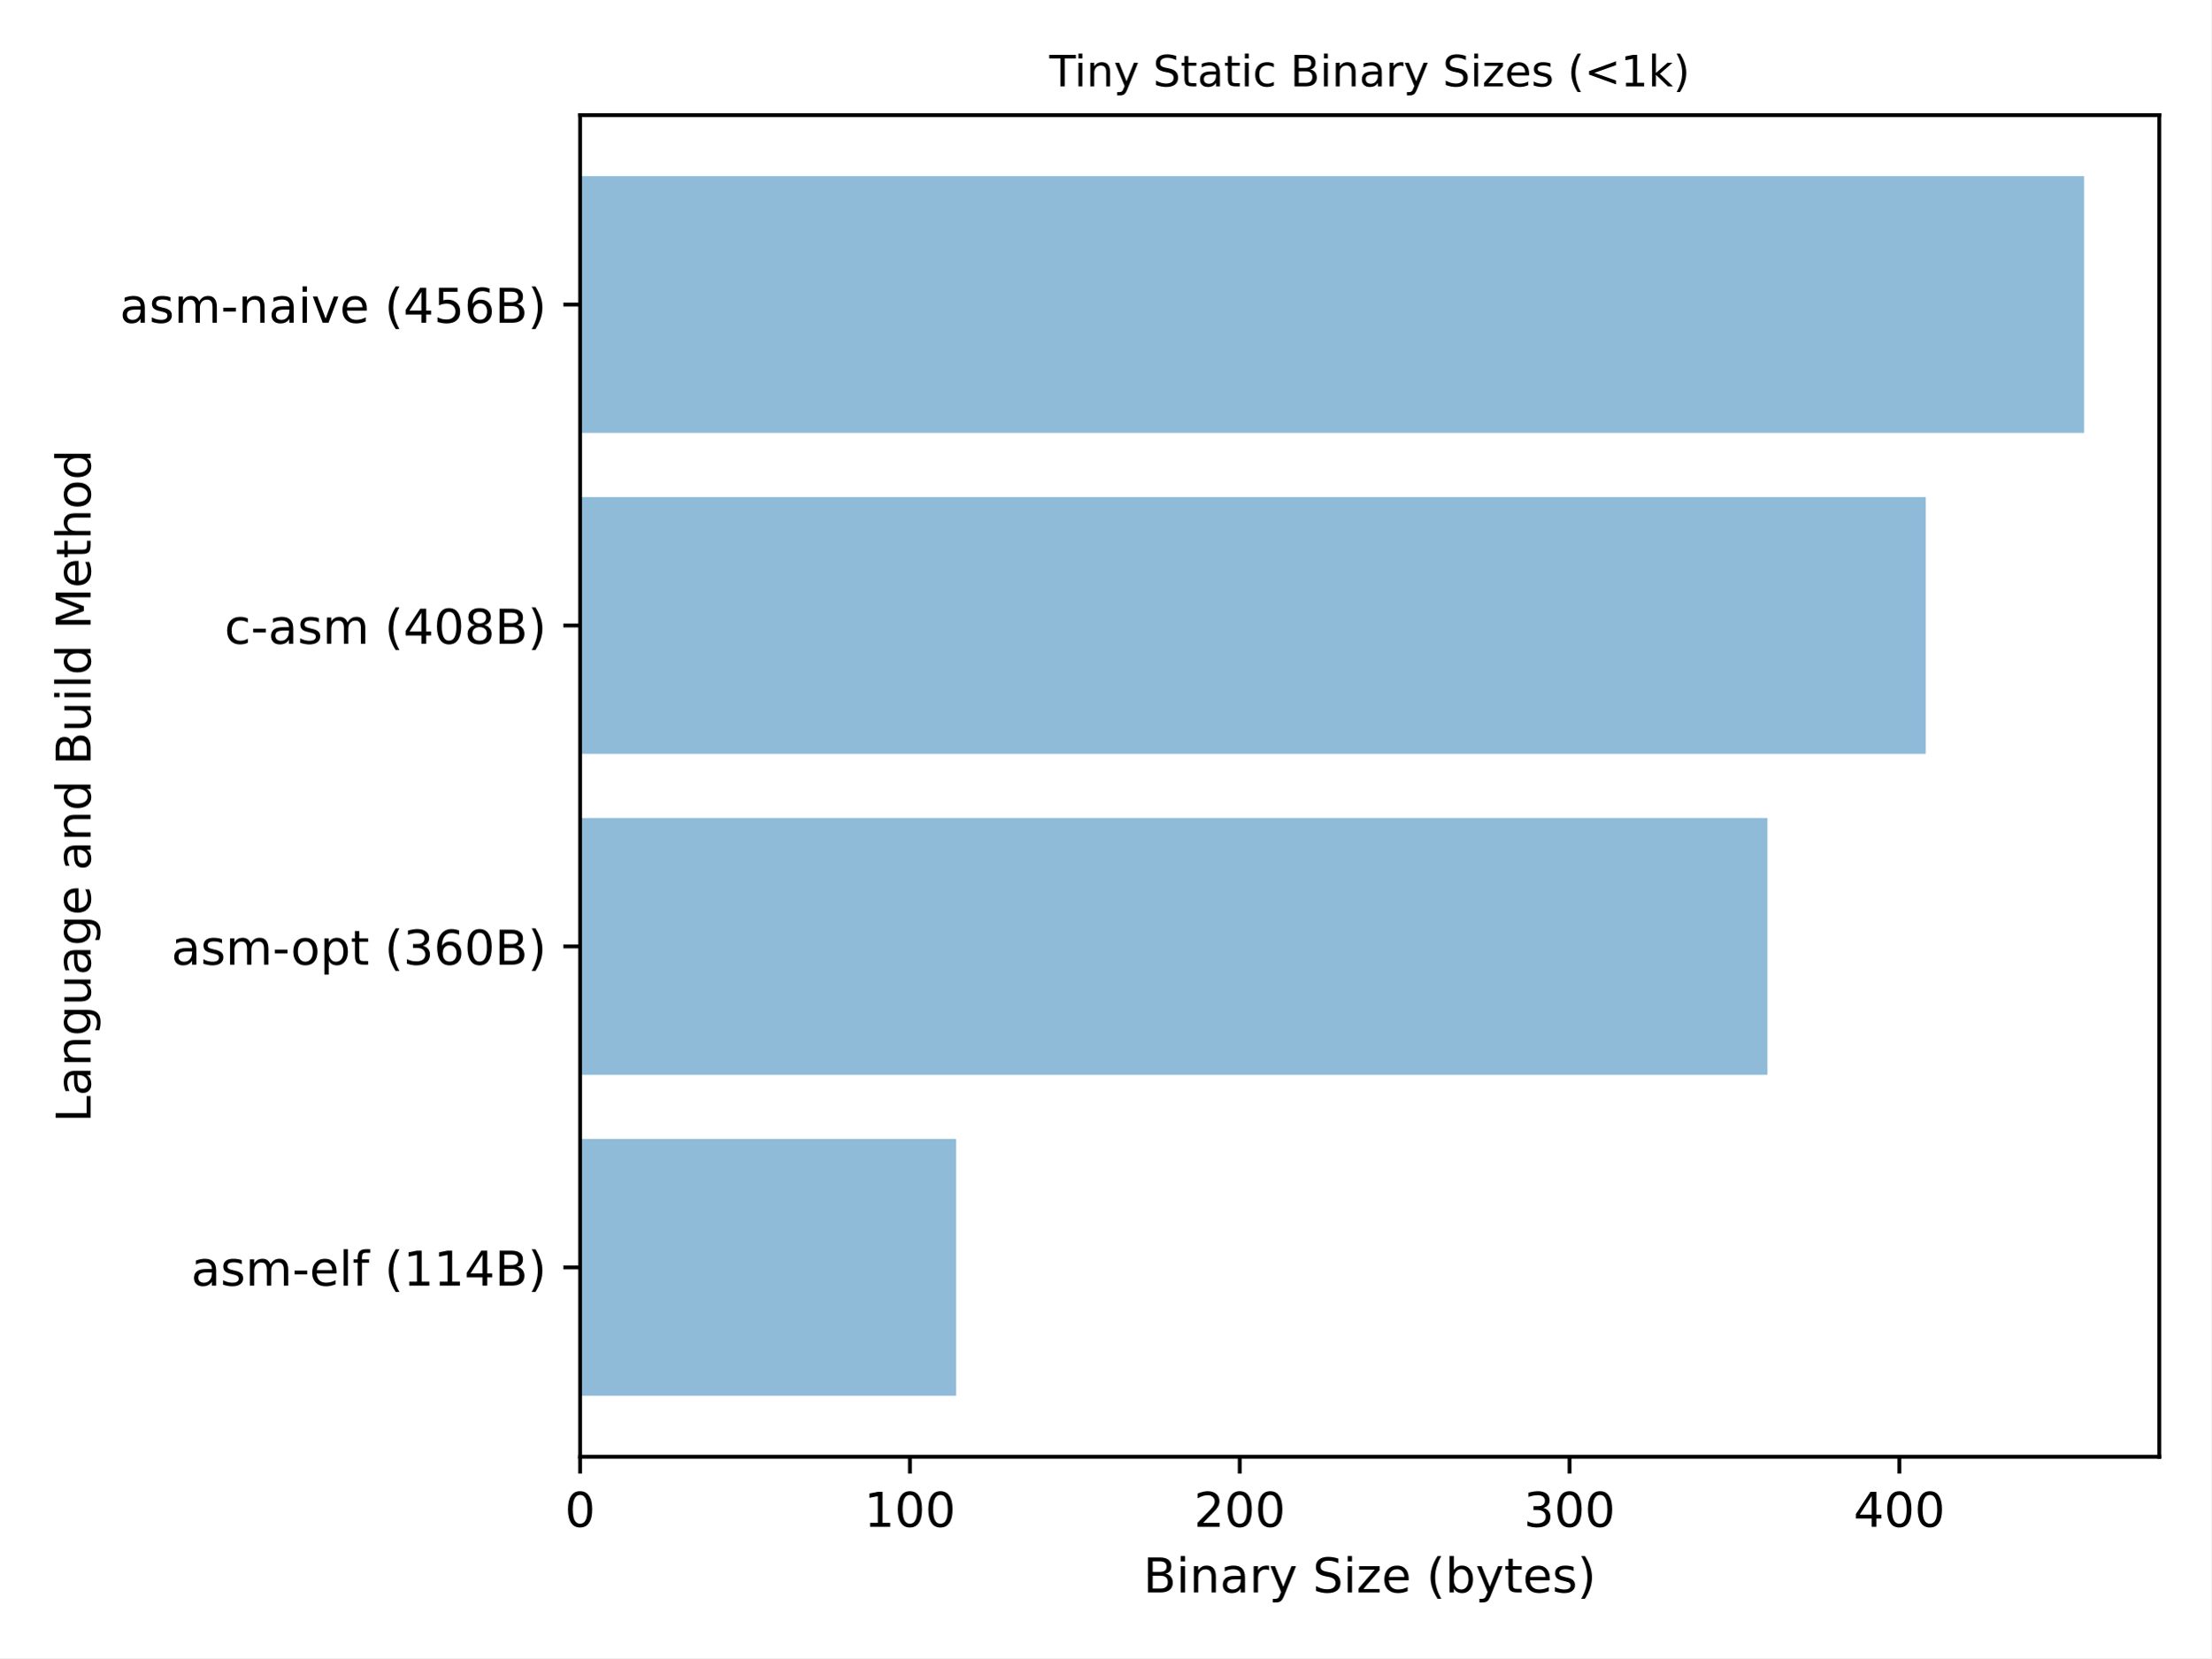
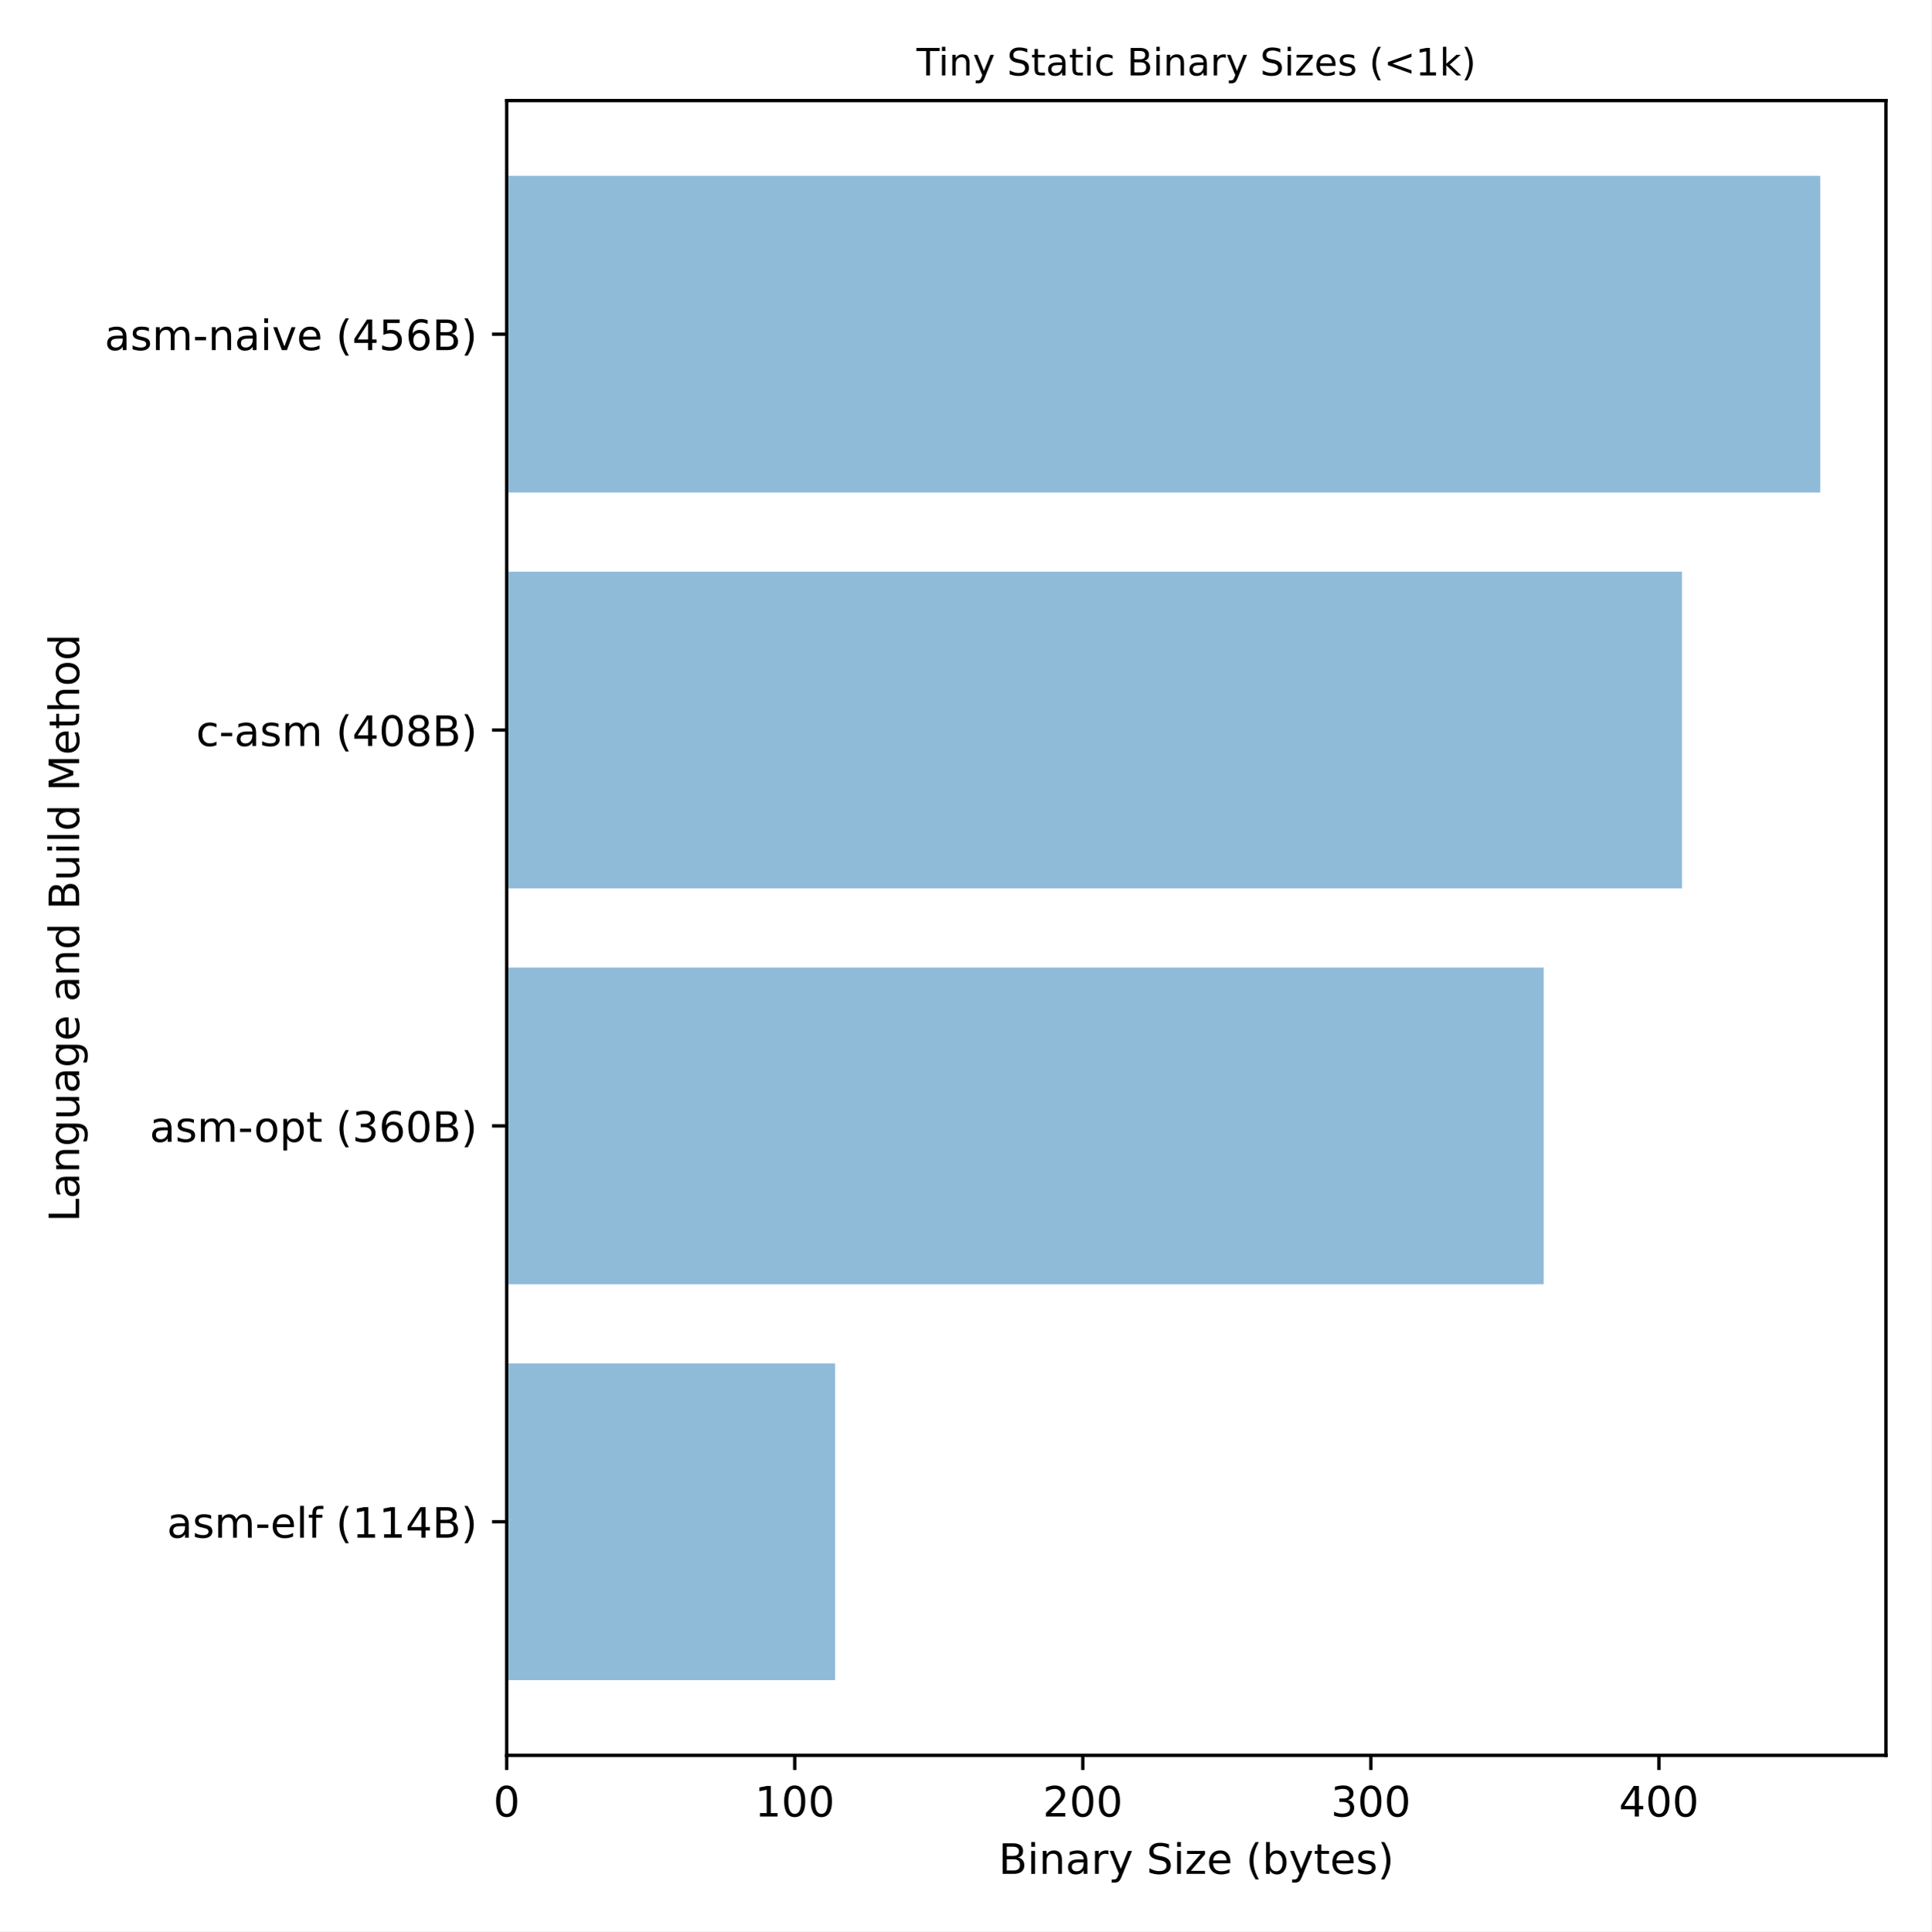
- <svg xmlns="http://www.w3.org/2000/svg" xmlns:xlink="http://www.w3.org/1999/xlink" height="345.6pt" viewBox="0 0 460.8 345.6" width="460.8pt">
+ <svg xmlns="http://www.w3.org/2000/svg" xmlns:xlink="http://www.w3.org/1999/xlink" height="460.8pt" viewBox="0 0 460.8 460.8" width="460.8pt">
  <defs>
    <style>*{stroke-linecap:butt;stroke-linejoin:round}</style>
  </defs>
  <g id="figure_1">
    <g id="patch_1">
-       <path d="M0 345.6H460.8V0H0z" style="fill:#fff" />
+       <path d="M0 460.8H460.8V0H0z" style="fill:#fff" />
    </g>
    <g id="axes_1">
      <g id="patch_2">
-         <path d="M120.89 303.64H450V24H120.89z" style="fill:#fff" />
+         <path d="M120.89 418.84H450V24H120.89z" style="fill:#fff" />
      </g>
      <g id="patch_3">
-         <path clip-path="url(#p40de711ec8)" d="M120.89 290.929h78.36V237.409H120.89z" style="fill:#1f77b4;opacity:.5" />
+         <path clip-path="url(#p2f01cd6936)" d="M120.89 400.893h78.36V325.325H120.89z" style="fill:#1f77b4;opacity:.5" />
      </g>
      <g id="patch_4">
-         <path clip-path="url(#p40de711ec8)" d="M120.89 224.03H368.341V170.51H120.89z" style="fill:#1f77b4;opacity:.5" />
+         <path clip-path="url(#p2f01cd6936)" d="M120.89 306.433H368.341V230.866H120.89z" style="fill:#1f77b4;opacity:.5" />
      </g>
      <g id="patch_5">
-         <path clip-path="url(#p40de711ec8)" d="M120.89 157.13H401.335V103.61H120.89z" style="fill:#1f77b4;opacity:.5" />
+         <path clip-path="url(#p2f01cd6936)" d="M120.89 211.974H401.335V136.407H120.89z" style="fill:#1f77b4;opacity:.5" />
      </g>
      <g id="patch_6">
-         <path clip-path="url(#p40de711ec8)" d="M120.89 90.231H434.328V36.711H120.89z" style="fill:#1f77b4;opacity:.5" />
+         <path clip-path="url(#p2f01cd6936)" d="M120.89 117.515H434.328V41.947H120.89z" style="fill:#1f77b4;opacity:.5" />
      </g>
      <g id="matplotlib.axis_1">
        <g id="xtick_1">
          <g id="line2d_1">
            <defs>
-               <path d="M0 0V3.5" id="ma646acfb60" style="stroke:#000;stroke-width:.8" />
+               <path d="M0 0V3.5" id="m3f15c30512" style="stroke:#000;stroke-width:.8" />
            </defs>
            <g>
-               <use style="stroke:#000;stroke-width:.8" x="120.89" xlink:href="#ma646acfb60" y="303.64" />
+               <use style="stroke:#000;stroke-width:.8" x="120.89" xlink:href="#m3f15c30512" y="418.84" />
            </g>
          </g>
          <g id="text_1">
-             <g transform="translate(117.7087 318.2384)scale(0.1 -0.1)">
+             <g transform="translate(117.7087 433.4384)scale(0.1 -0.1)">
              <defs>
                <path d="M31.781 66.406q-7.609.0-11.453-7.5Q16.5 51.422 16.5 36.375q0-14.984 3.828-22.484 3.844-7.5 11.453-7.5 7.672.0 11.5 7.5 3.844 7.5 3.844 22.484.0 15.047-3.844 22.531-3.828 7.5-11.5 7.5zm0 7.812q12.266.0 18.734-9.703 6.469-9.688 6.469-28.141.0-18.406-6.469-28.109-6.469-9.688-18.734-9.688-12.25.0-18.719 9.688Q6.594 17.969 6.594 36.375q0 18.453 6.469 28.141 6.469 9.703 18.719 9.703z" id="DejaVuSans-48" />
              </defs>
              <use xlink:href="#DejaVuSans-48" />
            </g>
          </g>
        </g>
        <g id="xtick_2">
          <g id="line2d_2">
            <g>
-               <use style="stroke:#000;stroke-width:.8" x="189.626" xlink:href="#ma646acfb60" y="303.64" />
+               <use style="stroke:#000;stroke-width:.8" x="189.626" xlink:href="#m3f15c30512" y="418.84" />
            </g>
          </g>
          <g id="text_2">
-             <g transform="translate(180.0827 318.2384)scale(0.1 -0.1)">
+             <g transform="translate(180.0827 433.4384)scale(0.1 -0.1)">
              <defs>
                <path d="M12.406 8.297H28.516v55.625L10.984 60.406v8.984l17.438 3.516H38.281V8.297H54.391V0H12.406z" id="DejaVuSans-49" />
              </defs>
              <use xlink:href="#DejaVuSans-49" />
              <use x="63.623" xlink:href="#DejaVuSans-48" />
              <use x="127.246" xlink:href="#DejaVuSans-48" />
            </g>
          </g>
        </g>
        <g id="xtick_3">
          <g id="line2d_3">
            <g>
-               <use style="stroke:#000;stroke-width:.8" x="258.363" xlink:href="#ma646acfb60" y="303.64" />
+               <use style="stroke:#000;stroke-width:.8" x="258.363" xlink:href="#m3f15c30512" y="418.84" />
            </g>
          </g>
          <g id="text_3">
-             <g transform="translate(248.8191 318.2384)scale(0.1 -0.1)">
+             <g transform="translate(248.8191 433.4384)scale(0.1 -0.1)">
              <defs>
                <path d="M19.188 8.297H53.609V0H7.328V8.297Q12.938 14.109 22.625 23.891 32.328 33.688 34.812 36.531q4.734 5.312 6.609 9 1.891 3.688 1.891 7.25.0 5.812-4.078 9.469-4.078 3.672-10.625 3.672-4.641.0-9.797-1.609-5.141-1.609-11-4.891v9.969Q13.766 71.781 18.938 73q5.188 1.219 9.484 1.219 11.328.0 18.062-5.672 6.734-5.656 6.734-15.125.0-4.5-1.688-8.531-1.672-4.016-6.125-9.484-1.219-1.422-7.766-8.188Q31.109 20.453 19.188 8.297z" id="DejaVuSans-50" />
              </defs>
              <use xlink:href="#DejaVuSans-50" />
              <use x="63.623" xlink:href="#DejaVuSans-48" />
              <use x="127.246" xlink:href="#DejaVuSans-48" />
            </g>
          </g>
        </g>
        <g id="xtick_4">
          <g id="line2d_4">
            <g>
-               <use style="stroke:#000;stroke-width:.8" x="327.099" xlink:href="#ma646acfb60" y="303.64" />
+               <use style="stroke:#000;stroke-width:.8" x="327.099" xlink:href="#m3f15c30512" y="418.84" />
            </g>
          </g>
          <g id="text_4">
-             <g transform="translate(317.5555 318.2384)scale(0.1 -0.1)">
+             <g transform="translate(317.5555 433.4384)scale(0.1 -0.1)">
              <defs>
                <path d="M40.578 39.312Q47.656 37.797 51.625 33q3.984-4.781 3.984-11.812.0-10.781-7.422-16.703-7.422-5.906-21.094-5.906-4.578.0-9.438.906T7.625 2.203V11.719q4.094-2.391 8.969-3.609 4.891-1.219 10.219-1.219 9.266.0 14.125 3.656T45.797 21.188q0 6.453-4.516 10.078-4.516 3.641-12.562 3.641h-8.5v8.109h8.891q7.266.0 11.125 2.906t3.859 8.375q0 5.609-3.984 8.609-3.969 3.016-11.391 3.016-4.062.0-8.703-.891Q15.375 64.156 9.812 62.312v8.781q5.625 1.562 10.531 2.344t9.25.781q11.234.0 17.766-5.109 6.547-5.094 6.547-13.781.0-6.062-3.469-10.234T40.578 39.312z" id="DejaVuSans-51" />
              </defs>
              <use xlink:href="#DejaVuSans-51" />
              <use x="63.623" xlink:href="#DejaVuSans-48" />
              <use x="127.246" xlink:href="#DejaVuSans-48" />
            </g>
          </g>
        </g>
        <g id="xtick_5">
          <g id="line2d_5">
            <g>
-               <use style="stroke:#000;stroke-width:.8" x="395.836" xlink:href="#ma646acfb60" y="303.64" />
+               <use style="stroke:#000;stroke-width:.8" x="395.836" xlink:href="#m3f15c30512" y="418.84" />
            </g>
          </g>
          <g id="text_5">
-             <g transform="translate(386.2919 318.2384)scale(0.1 -0.1)">
+             <g transform="translate(386.2919 433.4384)scale(0.1 -0.1)">
              <defs>
                <path d="M37.797 64.312 12.891 25.391h24.906zm-2.594 8.594h12.406V25.391h10.406V17.188H47.609V0h-9.812V17.188H4.891v9.516z" id="DejaVuSans-52" />
              </defs>
              <use xlink:href="#DejaVuSans-52" />
              <use x="63.623" xlink:href="#DejaVuSans-48" />
              <use x="127.246" xlink:href="#DejaVuSans-48" />
            </g>
          </g>
        </g>
        <g id="text_6">
-           <g transform="translate(238.2591 331.9166)scale(0.1 -0.1)">
+           <g transform="translate(238.2591 447.1166)scale(0.1 -0.1)">
            <defs>
              <path d="M19.672 34.812V8.109H35.5q7.953.0 11.781 3.297Q51.125 14.703 51.125 21.484q0 6.844-3.844 10.078-3.828 3.25-11.781 3.25zm0 29.984V42.828H34.281q7.219.0 10.75 2.703Q48.578 48.25 48.578 53.812q0 5.516-3.547 8.25-3.531 2.734-10.75 2.734zM9.812 72.906H35.016q11.281.0 17.375-4.688Q58.5 63.531 58.5 54.891q0-6.703-3.125-10.656T46.188 39.312Q53.469 37.75 57.5 32.781q4.031-4.953 4.031-12.375.0-9.766-6.641-15.094Q48.25.0 35.984.0H9.812z" id="DejaVuSans-66" />
              <path d="M9.422 54.688H18.406V0H9.422zm0 21.297H18.406V64.594H9.422z" id="DejaVuSans-105" />
              <path d="M54.891 33.016V0H45.906V32.719q0 7.766-3.031 11.609Q39.844 48.188 33.797 48.188q-7.281.0-11.484-4.641-4.203-4.625-4.203-12.641V0H9.078V54.688h9.031v-8.5q3.234 4.938 7.594 7.375Q30.078 56 35.797 56q9.422.0 14.25-5.828 4.844-5.828 4.844-17.156z" id="DejaVuSans-110" />
              <path d="M34.281 27.484Q23.391 27.484 19.188 25t-4.203-8.5q0-4.781 3.156-7.594 3.156-2.797 8.562-2.797 7.484.0 12 5.297T43.219 25.484v2zm17.922 3.719V0H43.219V8.297q-3.078-4.969-7.672-7.344T24.312-1.422q-8.391.0-13.359 4.719Q6 8.016 6 15.922q0 9.219 6.172 13.906 6.188 4.688 18.438 4.688H43.219v.891q0 6.203-4.078 9.594T27.688 48.391q-4.688.0-9.141-1.125-4.438-1.125-8.531-3.375v8.312q4.922 1.906 9.562 2.844Q24.219 56 28.609 56q11.875.0 17.734-6.156 5.859-6.141 5.859-18.641z" id="DejaVuSans-97" />
              <path d="M41.109 46.297q-1.516.875-3.297 1.281Q36.031 48 33.891 48q-7.625.0-11.703-4.953T18.109 28.812V0H9.078V54.688h9.031v-8.5q2.844 4.984 7.375 7.391Q30.031 56 36.531 56q.922.0 2.047-.125 1.125-.109 2.484-.359z" id="DejaVuSans-114" />
              <path d="M32.172-5.078Q28.375-14.844 24.75-17.812q-3.609-2.984-9.656-2.984H7.906v7.516H13.188q3.703.0 5.75 1.766Q21-9.766 23.484-3.219L25.094.875 2.984 54.688H12.5L29.594 11.922 46.688 54.688h9.516z" id="DejaVuSans-121" />
              <path id="DejaVuSans-32" />
              <path d="M53.516 70.516v-9.625q-5.609 2.688-10.594 4-4.984 1.328-9.625 1.328-8.047.0-12.422-3.125T16.5 54.203q0-4.844 2.906-7.312 2.906-2.453 11.016-3.969L36.375 41.703q11.031-2.109 16.281-7.406t5.25-14.172q0-10.609-7.109-16.078-7.094-5.469-20.812-5.469Q24.812-1.422 18.969-.25 13.141.922 6.891 3.219V13.375q6-3.359 11.766-5.078Q24.422 6.594 29.984 6.594q8.438.0 13.031 3.312 4.594 3.328 4.594 9.484.0 5.359-3.297 8.391T33.5 32.328L27.484 33.5q-11.031 2.188-15.969 6.875Q6.594 45.062 6.594 53.422q0 9.672 6.812 15.234t18.766 5.562q5.141.0 10.453-.938 5.328-.922 10.891-2.766z" id="DejaVuSans-83" />
              <path d="M5.516 54.688H48.188V46.484L14.406 7.172H48.188V0H4.297V8.203l33.797 39.312H5.516z" id="DejaVuSans-122" />
              <path d="M56.203 29.594V25.203h-41.312q.594-9.281 5.594-14.141t13.938-4.859q5.172.0 10.031 1.266t9.656 3.812v-8.5Q49.266.734 44.188-.344T33.891-1.422q-13.094.0-20.734 7.609-7.641 7.625-7.641 20.625.0 13.422 7.25 21.297Q20.016 56 32.328 56q11.031.0 17.453-7.109 6.422-7.094 6.422-19.297zM47.219 32.234q-.094 7.359-4.125 11.75-4.031 4.406-10.672 4.406-7.516.0-12.031-4.25T15.188 32.172z" id="DejaVuSans-101" />
              <path d="M31 75.875q-6.531-11.219-9.719-22.219-3.172-10.984-3.172-22.266.0-11.266 3.203-22.328T31-13.188H23.188Q15.875-1.703 12.234 9.375T8.594 31.391q0 10.891 3.609 21.922 3.625 11.047 10.984 22.562z" id="DejaVuSans-40" />
              <path d="M48.688 27.297q0 9.906-4.078 15.547T33.406 48.484q-7.141.0-11.219-5.641T18.109 27.297 22.188 11.75 33.406 6.109q7.125.0 11.203 5.641T48.688 27.297zM18.109 46.391q2.844 4.875 7.156 7.234Q29.594 56 35.594 56q9.969.0 16.188-7.906 6.234-7.906 6.234-20.797T51.781 6.484q-6.219-7.906-16.188-7.906-6 0-10.328 2.375-4.312 2.375-7.156 7.25V0H9.078V75.984h9.031z" id="DejaVuSans-98" />
              <path d="M18.312 70.219V54.688h18.5V47.703h-18.5v-29.688q0-6.688 1.828-8.594t7.453-1.906H36.812V0H27.594Q17.188.0 13.234 3.875 9.281 7.766 9.281 18.016v29.688H2.688V54.688H9.281V70.219z" id="DejaVuSans-116" />
              <path d="M44.281 53.078v-8.5Q40.484 46.531 36.375 47.5q-4.094.984-8.5.984-6.688.0-10.031-2.047T14.5 40.281q0-3.125 2.391-4.906t9.625-3.391l3.078-.688Q39.156 29.25 43.188 25.516T47.219 15.094q0-7.625-6.031-12.078-6.031-4.438-16.578-4.438-4.391.0-9.156.859T5.422 2v9.281q4.984-2.594 9.812-3.891Q20.062 6.109 24.812 6.109q6.344.0 9.75 2.172 3.422 2.172 3.422 6.125.0 3.656-2.469 5.609-2.453 1.953-10.812 3.766l-3.125.734q-8.344 1.75-12.062 5.391Q5.812 33.547 5.812 39.891q0 7.719 5.469 11.906Q16.75 56 26.812 56q4.969.0 9.359-.734 4.406-.719 8.109-2.188z" id="DejaVuSans-115" />
              <path d="M8.016 75.875h7.812q7.312-11.516 10.953-22.562 3.641-11.031 3.641-21.922.0-10.938-3.641-22.016T15.828-13.188h-7.812Q14.5-2 17.703 9.062T20.906 31.391q0 11.281-3.203 22.266-3.203 11-9.688 22.219z" id="DejaVuSans-41" />
            </defs>
            <use xlink:href="#DejaVuSans-66" />
            <use x="68.604" xlink:href="#DejaVuSans-105" />
            <use x="96.387" xlink:href="#DejaVuSans-110" />
            <use x="159.766" xlink:href="#DejaVuSans-97" />
            <use x="221.045" xlink:href="#DejaVuSans-114" />
            <use x="262.158" xlink:href="#DejaVuSans-121" />
            <use x="321.338" xlink:href="#DejaVuSans-32" />
            <use x="353.125" xlink:href="#DejaVuSans-83" />
            <use x="416.602" xlink:href="#DejaVuSans-105" />
            <use x="444.385" xlink:href="#DejaVuSans-122" />
            <use x="496.875" xlink:href="#DejaVuSans-101" />
            <use x="558.398" xlink:href="#DejaVuSans-32" />
            <use x="590.186" xlink:href="#DejaVuSans-40" />
            <use x="629.199" xlink:href="#DejaVuSans-98" />
            <use x="692.676" xlink:href="#DejaVuSans-121" />
            <use x="751.855" xlink:href="#DejaVuSans-116" />
            <use x="791.064" xlink:href="#DejaVuSans-101" />
            <use x="852.588" xlink:href="#DejaVuSans-115" />
            <use x="904.688" xlink:href="#DejaVuSans-41" />
          </g>
        </g>
      </g>
      <g id="matplotlib.axis_2">
        <g id="ytick_1">
          <g id="line2d_6">
            <defs>
-               <path d="M0 0H-3.5" id="m48666329d4" style="stroke:#000;stroke-width:.8" />
+               <path d="M0 0H-3.5" id="m9255c3505a" style="stroke:#000;stroke-width:.8" />
            </defs>
            <g>
-               <use style="stroke:#000;stroke-width:.8" x="120.89" xlink:href="#m48666329d4" y="264.169" />
+               <use style="stroke:#000;stroke-width:.8" x="120.89" xlink:href="#m9255c3505a" y="363.109" />
            </g>
          </g>
          <g id="text_7">
-             <g transform="translate(39.82281 267.9685)scale(0.1 -0.1)">
+             <g transform="translate(39.82281 366.9082)scale(0.1 -0.1)">
              <defs>
                <path d="M52 44.188q3.375 6.062 8.062 8.938T71.094 56q8.547.0 13.188-5.984 4.641-5.969 4.641-17V0h-9.031V32.719q0 7.859-2.797 11.656-2.781 3.812-8.484 3.812-6.984.0-11.047-4.641-4.047-4.625-4.047-12.641V0h-9.031V32.719q0 7.906-2.781 11.688t-8.594 3.781q-6.891.0-10.953-4.656-4.047-4.656-4.047-12.625V0H9.078V54.688h9.031v-8.5q3.078 5.031 7.375 7.422T35.688 56q5.969.0 10.141-3.031Q50 49.953 52 44.188z" id="DejaVuSans-109" />
                <path d="M4.891 31.391h26.312v-8H4.891z" id="DejaVuSans-45" />
                <path d="M9.422 75.984H18.406V0H9.422z" id="DejaVuSans-108" />
                <path d="M37.109 75.984V68.5h-8.594q-4.828.0-6.719-1.953-1.875-1.953-1.875-7.031V54.688H34.719V47.703H19.922V0h-9.031V47.703H2.297V54.688h8.594V58.5q0 9.125 4.25 13.297 4.25 4.188 13.469 4.188z" id="DejaVuSans-102" />
              </defs>
              <use xlink:href="#DejaVuSans-97" />
              <use x="61.279" xlink:href="#DejaVuSans-115" />
              <use x="113.379" xlink:href="#DejaVuSans-109" />
              <use x="210.791" xlink:href="#DejaVuSans-45" />
              <use x="246.875" xlink:href="#DejaVuSans-101" />
              <use x="308.398" xlink:href="#DejaVuSans-108" />
              <use x="336.182" xlink:href="#DejaVuSans-102" />
              <use x="371.387" xlink:href="#DejaVuSans-32" />
              <use x="403.174" xlink:href="#DejaVuSans-40" />
              <use x="442.188" xlink:href="#DejaVuSans-49" />
              <use x="505.811" xlink:href="#DejaVuSans-49" />
              <use x="569.434" xlink:href="#DejaVuSans-52" />
              <use x="633.057" xlink:href="#DejaVuSans-66" />
              <use x="701.66" xlink:href="#DejaVuSans-41" />
            </g>
          </g>
        </g>
        <g id="ytick_2">
          <g id="line2d_7">
            <g>
-               <use style="stroke:#000;stroke-width:.8" x="120.89" xlink:href="#m48666329d4" y="197.27" />
+               <use style="stroke:#000;stroke-width:.8" x="120.89" xlink:href="#m9255c3505a" y="268.65" />
            </g>
          </g>
          <g id="text_8">
-             <g transform="translate(35.69938 201.069)scale(0.1 -0.1)">
+             <g transform="translate(35.69938 272.4489)scale(0.1 -0.1)">
              <defs>
                <path d="M30.609 48.391q-7.219.0-11.422-5.641T14.984 27.297 19.156 11.844q4.188-5.641 11.453-5.641 7.188.0 11.375 5.656Q46.188 17.531 46.188 27.297q0 9.719-4.203 15.406-4.188 5.688-11.375 5.688zm0 7.609q11.719.0 18.406-7.625 6.703-7.609 6.703-21.078.0-13.422-6.703-21.078-6.688-7.641-18.406-7.641-11.766.0-18.438 7.641-6.656 7.656-6.656 21.078.0 13.469 6.656 21.078Q18.844 56 30.609 56z" id="DejaVuSans-111" />
                <path d="M18.109 8.203v-29H9.078V54.688h9.031V46.391q2.844 4.875 7.156 7.234Q29.594 56 35.594 56q9.969.0 16.188-7.906 6.234-7.906 6.234-20.797T51.781 6.484q-6.219-7.906-16.188-7.906-6 0-10.328 2.375-4.312 2.375-7.156 7.25zM48.688 27.297q0 9.906-4.078 15.547T33.406 48.484q-7.141.0-11.219-5.641T18.109 27.297 22.188 11.75 33.406 6.109q7.125.0 11.203 5.641T48.688 27.297z" id="DejaVuSans-112" />
                <path d="M33.016 40.375q-6.641.0-10.531-4.547-3.875-4.531-3.875-12.438.0-7.859 3.875-12.438 3.891-4.562 10.531-4.562t10.516 4.562q3.875 4.578 3.875 12.438.0 7.906-3.875 12.438Q39.656 40.375 33.016 40.375zM52.594 71.297V62.312q-3.719 1.75-7.5 2.672-3.781.938-7.5.938-9.766.0-14.922-6.594-5.141-6.594-5.875-19.922 2.875 4.25 7.219 6.516Q28.375 48.188 33.594 48.188q10.984.0 17.359-6.672 6.375-6.656 6.375-18.125.0-11.234-6.641-18.031-6.641-6.781-17.672-6.781-12.656.0-19.344 9.688-6.688 9.703-6.688 28.109.0 17.281 8.203 27.562T37.203 74.219q3.719.0 7.5-.734t7.891-2.188z" id="DejaVuSans-54" />
              </defs>
              <use xlink:href="#DejaVuSans-97" />
              <use x="61.279" xlink:href="#DejaVuSans-115" />
              <use x="113.379" xlink:href="#DejaVuSans-109" />
              <use x="210.791" xlink:href="#DejaVuSans-45" />
              <use x="248.75" xlink:href="#DejaVuSans-111" />
              <use x="309.932" xlink:href="#DejaVuSans-112" />
              <use x="373.408" xlink:href="#DejaVuSans-116" />
              <use x="412.617" xlink:href="#DejaVuSans-32" />
              <use x="444.404" xlink:href="#DejaVuSans-40" />
              <use x="483.418" xlink:href="#DejaVuSans-51" />
              <use x="547.041" xlink:href="#DejaVuSans-54" />
              <use x="610.664" xlink:href="#DejaVuSans-48" />
              <use x="674.287" xlink:href="#DejaVuSans-66" />
              <use x="742.891" xlink:href="#DejaVuSans-41" />
            </g>
          </g>
        </g>
        <g id="ytick_3">
          <g id="line2d_8">
            <g>
-               <use style="stroke:#000;stroke-width:.8" x="120.89" xlink:href="#m48666329d4" y="130.37" />
+               <use style="stroke:#000;stroke-width:.8" x="120.89" xlink:href="#m9255c3505a" y="174.19" />
            </g>
          </g>
          <g id="text_9">
-             <g transform="translate(46.77594 134.1695)scale(0.1 -0.1)">
+             <g transform="translate(46.77594 177.9896)scale(0.1 -0.1)">
              <defs>
                <path d="M48.781 52.594V44.188q-3.812 2.109-7.641 3.156T33.406 48.391q-8.75.0-13.594-5.547-4.828-5.531-4.828-15.547t4.828-15.562q4.844-5.531 13.594-5.531 3.906.0 7.734 1.047t7.641 3.156V2.094q-3.766-1.75-7.797-2.625-4.016-.891-8.562-.891-12.359.0-19.641 7.766-7.266 7.766-7.266 20.953.0 13.375 7.344 21.031Q20.219 56 33.016 56q4.141.0 8.094-.859 3.953-.844 7.672-2.547z" id="DejaVuSans-99" />
                <path d="M31.781 34.625q-7.031.0-11.062-3.766-4.016-3.766-4.016-10.344.0-6.594 4.016-10.359Q24.75 6.391 31.781 6.391t11.078 3.781q4.062 3.797 4.062 10.344.0 6.578-4.031 10.344Q38.875 34.625 31.781 34.625zm-9.859 4.188q-6.344 1.562-9.891 5.906Q8.5 49.078 8.5 55.328q0 8.734 6.219 13.812 6.234 5.078 17.062 5.078 10.891.0 17.094-5.078t6.203-13.812q0-6.25-3.547-10.609Q48 40.375 41.703 38.812q7.125-1.656 11.094-6.5 3.984-4.828 3.984-11.797.0-10.609-6.469-16.281-6.469-5.656-18.531-5.656-12.047.0-18.531 5.656Q6.781 9.906 6.781 20.516q0 6.969 4 11.797 4.016 4.844 11.141 6.5zM18.312 54.391q0-5.656 3.531-8.828 3.547-3.172 9.938-3.172 6.359.0 9.938 3.172 3.594 3.172 3.594 8.828.0 5.672-3.594 8.844-3.578 3.172-9.938 3.172-6.391.0-9.938-3.172-3.531-3.172-3.531-8.844z" id="DejaVuSans-56" />
              </defs>
              <use xlink:href="#DejaVuSans-99" />
              <use x="54.98" xlink:href="#DejaVuSans-45" />
              <use x="91.064" xlink:href="#DejaVuSans-97" />
              <use x="152.344" xlink:href="#DejaVuSans-115" />
              <use x="204.443" xlink:href="#DejaVuSans-109" />
              <use x="301.855" xlink:href="#DejaVuSans-32" />
              <use x="333.643" xlink:href="#DejaVuSans-40" />
              <use x="372.656" xlink:href="#DejaVuSans-52" />
              <use x="436.279" xlink:href="#DejaVuSans-48" />
              <use x="499.902" xlink:href="#DejaVuSans-56" />
              <use x="563.525" xlink:href="#DejaVuSans-66" />
              <use x="632.129" xlink:href="#DejaVuSans-41" />
            </g>
          </g>
        </g>
        <g id="ytick_4">
          <g id="line2d_9">
            <g>
-               <use style="stroke:#000;stroke-width:.8" x="120.89" xlink:href="#m48666329d4" y="63.471" />
+               <use style="stroke:#000;stroke-width:.8" x="120.89" xlink:href="#m9255c3505a" y="79.731" />
            </g>
          </g>
          <g id="text_10">
-             <g transform="translate(24.95875 67.26994)scale(0.1 -0.1)">
+             <g transform="translate(24.95875 83.53022)scale(0.1 -0.1)">
              <defs>
                <path d="M2.984 54.688H12.5L29.594 8.797 46.688 54.688h9.516L35.688.0H23.484z" id="DejaVuSans-118" />
                <path d="M10.797 72.906h38.719v-8.312h-29.688V46.734q2.141.734 4.281 1.094 2.156.359 4.312.359Q40.625 48.188 47.75 41.5q7.141-6.688 7.141-18.109.0-11.766-7.328-18.297-7.328-6.516-20.656-6.516-4.594.0-9.359.781-4.75.781-9.828 2.344V11.625q4.391-2.391 9.078-3.562t9.906-1.172q8.453.0 13.375 4.438 4.938 4.438 4.938 12.062.0 7.609-4.938 12.047-4.922 4.453-13.375 4.453-3.953.0-7.891-.875-3.922-.875-8.016-2.734z" id="DejaVuSans-53" />
              </defs>
              <use xlink:href="#DejaVuSans-97" />
              <use x="61.279" xlink:href="#DejaVuSans-115" />
              <use x="113.379" xlink:href="#DejaVuSans-109" />
              <use x="210.791" xlink:href="#DejaVuSans-45" />
              <use x="246.875" xlink:href="#DejaVuSans-110" />
              <use x="310.254" xlink:href="#DejaVuSans-97" />
              <use x="371.533" xlink:href="#DejaVuSans-105" />
              <use x="399.316" xlink:href="#DejaVuSans-118" />
              <use x="458.496" xlink:href="#DejaVuSans-101" />
              <use x="520.02" xlink:href="#DejaVuSans-32" />
              <use x="551.807" xlink:href="#DejaVuSans-40" />
              <use x="590.82" xlink:href="#DejaVuSans-52" />
              <use x="654.443" xlink:href="#DejaVuSans-53" />
              <use x="718.066" xlink:href="#DejaVuSans-54" />
              <use x="781.689" xlink:href="#DejaVuSans-66" />
              <use x="850.293" xlink:href="#DejaVuSans-41" />
            </g>
          </g>
        </g>
        <g id="text_11">
-           <g transform="translate(18.87906 233.9755)rotate(-90)scale(0.1 -0.1)">
+           <g transform="translate(18.87906 291.5755)rotate(-90)scale(0.1 -0.1)">
            <defs>
              <path d="M9.812 72.906h9.859V8.297h35.5V0H9.812z" id="DejaVuSans-76" />
              <path d="M45.406 27.984q0 9.766-4.031 15.125-4.016 5.375-11.297 5.375-7.219.0-11.25-5.375-4.031-5.359-4.031-15.125.0-9.719 4.031-15.094t11.25-5.375q7.281.0 11.297 5.375 4.031 5.375 4.031 15.094zM54.391 6.781q0-13.953-6.203-20.766-6.188-6.812-18.984-6.812-4.734.0-8.938.703t-8.156 2.172V-9.188q3.953-2.141 7.812-3.156Q23.781-13.375 27.781-13.375q8.844.0 13.234 4.609t4.391 13.938V9.625q-2.781-4.844-7.125-7.234T27.875.0Q17.828.0 11.672 7.656q-6.156 7.672-6.156 20.328.0 12.688 6.156 20.344Q17.828 56 27.875 56q6.062.0 10.406-2.391t7.125-7.219V54.688h8.984z" id="DejaVuSans-103" />
              <path d="M8.5 21.578V54.688h8.984V21.922q0-7.766 3.016-11.656 3.031-3.875 9.094-3.875 7.266.0 11.484 4.641Q45.312 15.672 45.312 23.688v31h8.984V0H45.312V8.406Q42.047 3.422 37.719 1 33.406-1.422 27.688-1.422q-9.422.0-14.312 5.859Q8.5 10.297 8.5 21.578zM31.109 56z" id="DejaVuSans-117" />
              <path d="M45.406 46.391v29.594h8.984V0H45.406V8.203q-2.828-4.875-7.156-7.25-4.312-2.375-10.375-2.375-9.906.0-16.141 7.906-6.219 7.922-6.219 20.812t6.219 20.797Q17.969 56 27.875 56q6.062.0 10.375-2.375 4.328-2.359 7.156-7.234zM14.797 27.297q0-9.906 4.078-15.547T30.078 6.109 41.297 11.75q4.109 5.641 4.109 15.547T41.297 42.844q-4.094 5.641-11.219 5.641T18.875 42.844 14.797 27.297z" id="DejaVuSans-100" />
              <path d="M9.812 72.906H24.516l18.594-49.609L61.812 72.906H76.516V0h-9.625V64.016l-18.797-50H38.188l-18.797 50V0H9.812z" id="DejaVuSans-77" />
              <path d="M54.891 33.016V0H45.906V32.719q0 7.766-3.031 11.609Q39.844 48.188 33.797 48.188q-7.281.0-11.484-4.641-4.203-4.625-4.203-12.641V0H9.078V75.984h9.031V46.188q3.234 4.938 7.594 7.375Q30.078 56 35.797 56q9.422.0 14.25-5.828 4.844-5.828 4.844-17.156z" id="DejaVuSans-104" />
            </defs>
            <use xlink:href="#DejaVuSans-76" />
            <use x="55.713" xlink:href="#DejaVuSans-97" />
            <use x="116.992" xlink:href="#DejaVuSans-110" />
            <use x="180.371" xlink:href="#DejaVuSans-103" />
            <use x="243.848" xlink:href="#DejaVuSans-117" />
            <use x="307.227" xlink:href="#DejaVuSans-97" />
            <use x="368.506" xlink:href="#DejaVuSans-103" />
            <use x="431.982" xlink:href="#DejaVuSans-101" />
            <use x="493.506" xlink:href="#DejaVuSans-32" />
            <use x="525.293" xlink:href="#DejaVuSans-97" />
            <use x="586.572" xlink:href="#DejaVuSans-110" />
            <use x="649.951" xlink:href="#DejaVuSans-100" />
            <use x="713.428" xlink:href="#DejaVuSans-32" />
            <use x="745.215" xlink:href="#DejaVuSans-66" />
            <use x="813.818" xlink:href="#DejaVuSans-117" />
            <use x="877.197" xlink:href="#DejaVuSans-105" />
            <use x="904.98" xlink:href="#DejaVuSans-108" />
            <use x="932.764" xlink:href="#DejaVuSans-100" />
            <use x="996.24" xlink:href="#DejaVuSans-32" />
            <use x="1028.027" xlink:href="#DejaVuSans-77" />
            <use x="1114.307" xlink:href="#DejaVuSans-101" />
            <use x="1175.83" xlink:href="#DejaVuSans-116" />
            <use x="1215.039" xlink:href="#DejaVuSans-104" />
            <use x="1278.418" xlink:href="#DejaVuSans-111" />
            <use x="1339.6" xlink:href="#DejaVuSans-100" />
          </g>
        </g>
      </g>
      <g id="patch_7">
-         <path d="M120.89 303.64V24" style="fill:none;stroke:#000;stroke-linecap:square;stroke-linejoin:miter;stroke-width:.8" />
+         <path d="M120.89 418.84V24" style="fill:none;stroke:#000;stroke-linecap:square;stroke-linejoin:miter;stroke-width:.8" />
      </g>
      <g id="patch_8">
-         <path d="M450 303.64V24" style="fill:none;stroke:#000;stroke-linecap:square;stroke-linejoin:miter;stroke-width:.8" />
+         <path d="M450 418.84V24" style="fill:none;stroke:#000;stroke-linecap:square;stroke-linejoin:miter;stroke-width:.8" />
      </g>
      <g id="patch_9">
-         <path d="M120.89 303.64H450" style="fill:none;stroke:#000;stroke-linecap:square;stroke-linejoin:miter;stroke-width:.8" />
+         <path d="M120.89 418.84H450" style="fill:none;stroke:#000;stroke-linecap:square;stroke-linejoin:miter;stroke-width:.8" />
      </g>
      <g id="patch_10">
        <path d="M120.89 24H450" style="fill:none;stroke:#000;stroke-linecap:square;stroke-linejoin:miter;stroke-width:.8" />
      </g>
      <g id="text_12">
        <g transform="translate(218.6903 18)scale(0.09 -0.09)">
          <defs>
            <path d="M-.297 72.906H61.375v-8.312H35.5V0H25.594V64.594H-.297z" id="DejaVuSans-84" />
            <path d="M73.188 49.219 22.797 31.297 73.188 13.484V4.594L10.594 27.297V35.406L73.188 58.109z" id="DejaVuSans-60" />
            <path d="M9.078 75.984h9.031v-44.875L44.922 54.688h11.469l-29-25.578L57.625.0H45.906L18.109 26.703V0H9.078z" id="DejaVuSans-107" />
          </defs>
          <use xlink:href="#DejaVuSans-84" />
          <use x="57.959" xlink:href="#DejaVuSans-105" />
          <use x="85.742" xlink:href="#DejaVuSans-110" />
          <use x="149.121" xlink:href="#DejaVuSans-121" />
          <use x="208.301" xlink:href="#DejaVuSans-32" />
          <use x="240.088" xlink:href="#DejaVuSans-83" />
          <use x="303.564" xlink:href="#DejaVuSans-116" />
          <use x="342.773" xlink:href="#DejaVuSans-97" />
          <use x="404.053" xlink:href="#DejaVuSans-116" />
          <use x="443.262" xlink:href="#DejaVuSans-105" />
          <use x="471.045" xlink:href="#DejaVuSans-99" />
          <use x="526.025" xlink:href="#DejaVuSans-32" />
          <use x="557.812" xlink:href="#DejaVuSans-66" />
          <use x="626.416" xlink:href="#DejaVuSans-105" />
          <use x="654.199" xlink:href="#DejaVuSans-110" />
          <use x="717.578" xlink:href="#DejaVuSans-97" />
          <use x="778.857" xlink:href="#DejaVuSans-114" />
          <use x="819.971" xlink:href="#DejaVuSans-121" />
          <use x="879.15" xlink:href="#DejaVuSans-32" />
          <use x="910.938" xlink:href="#DejaVuSans-83" />
          <use x="974.414" xlink:href="#DejaVuSans-105" />
          <use x="1002.197" xlink:href="#DejaVuSans-122" />
          <use x="1054.688" xlink:href="#DejaVuSans-101" />
          <use x="1116.211" xlink:href="#DejaVuSans-115" />
          <use x="1168.311" xlink:href="#DejaVuSans-32" />
          <use x="1200.098" xlink:href="#DejaVuSans-40" />
          <use x="1239.111" xlink:href="#DejaVuSans-60" />
          <use x="1322.9" xlink:href="#DejaVuSans-49" />
          <use x="1386.523" xlink:href="#DejaVuSans-107" />
          <use x="1444.434" xlink:href="#DejaVuSans-41" />
        </g>
      </g>
    </g>
  </g>
  <defs>
-     <clipPath id="p40de711ec8">
-       <rect height="279.64" width="329.11" x="120.89" y="24" />
+     <clipPath id="p2f01cd6936">
+       <rect height="394.84" width="329.11" x="120.89" y="24" />
    </clipPath>
  </defs>
</svg>
